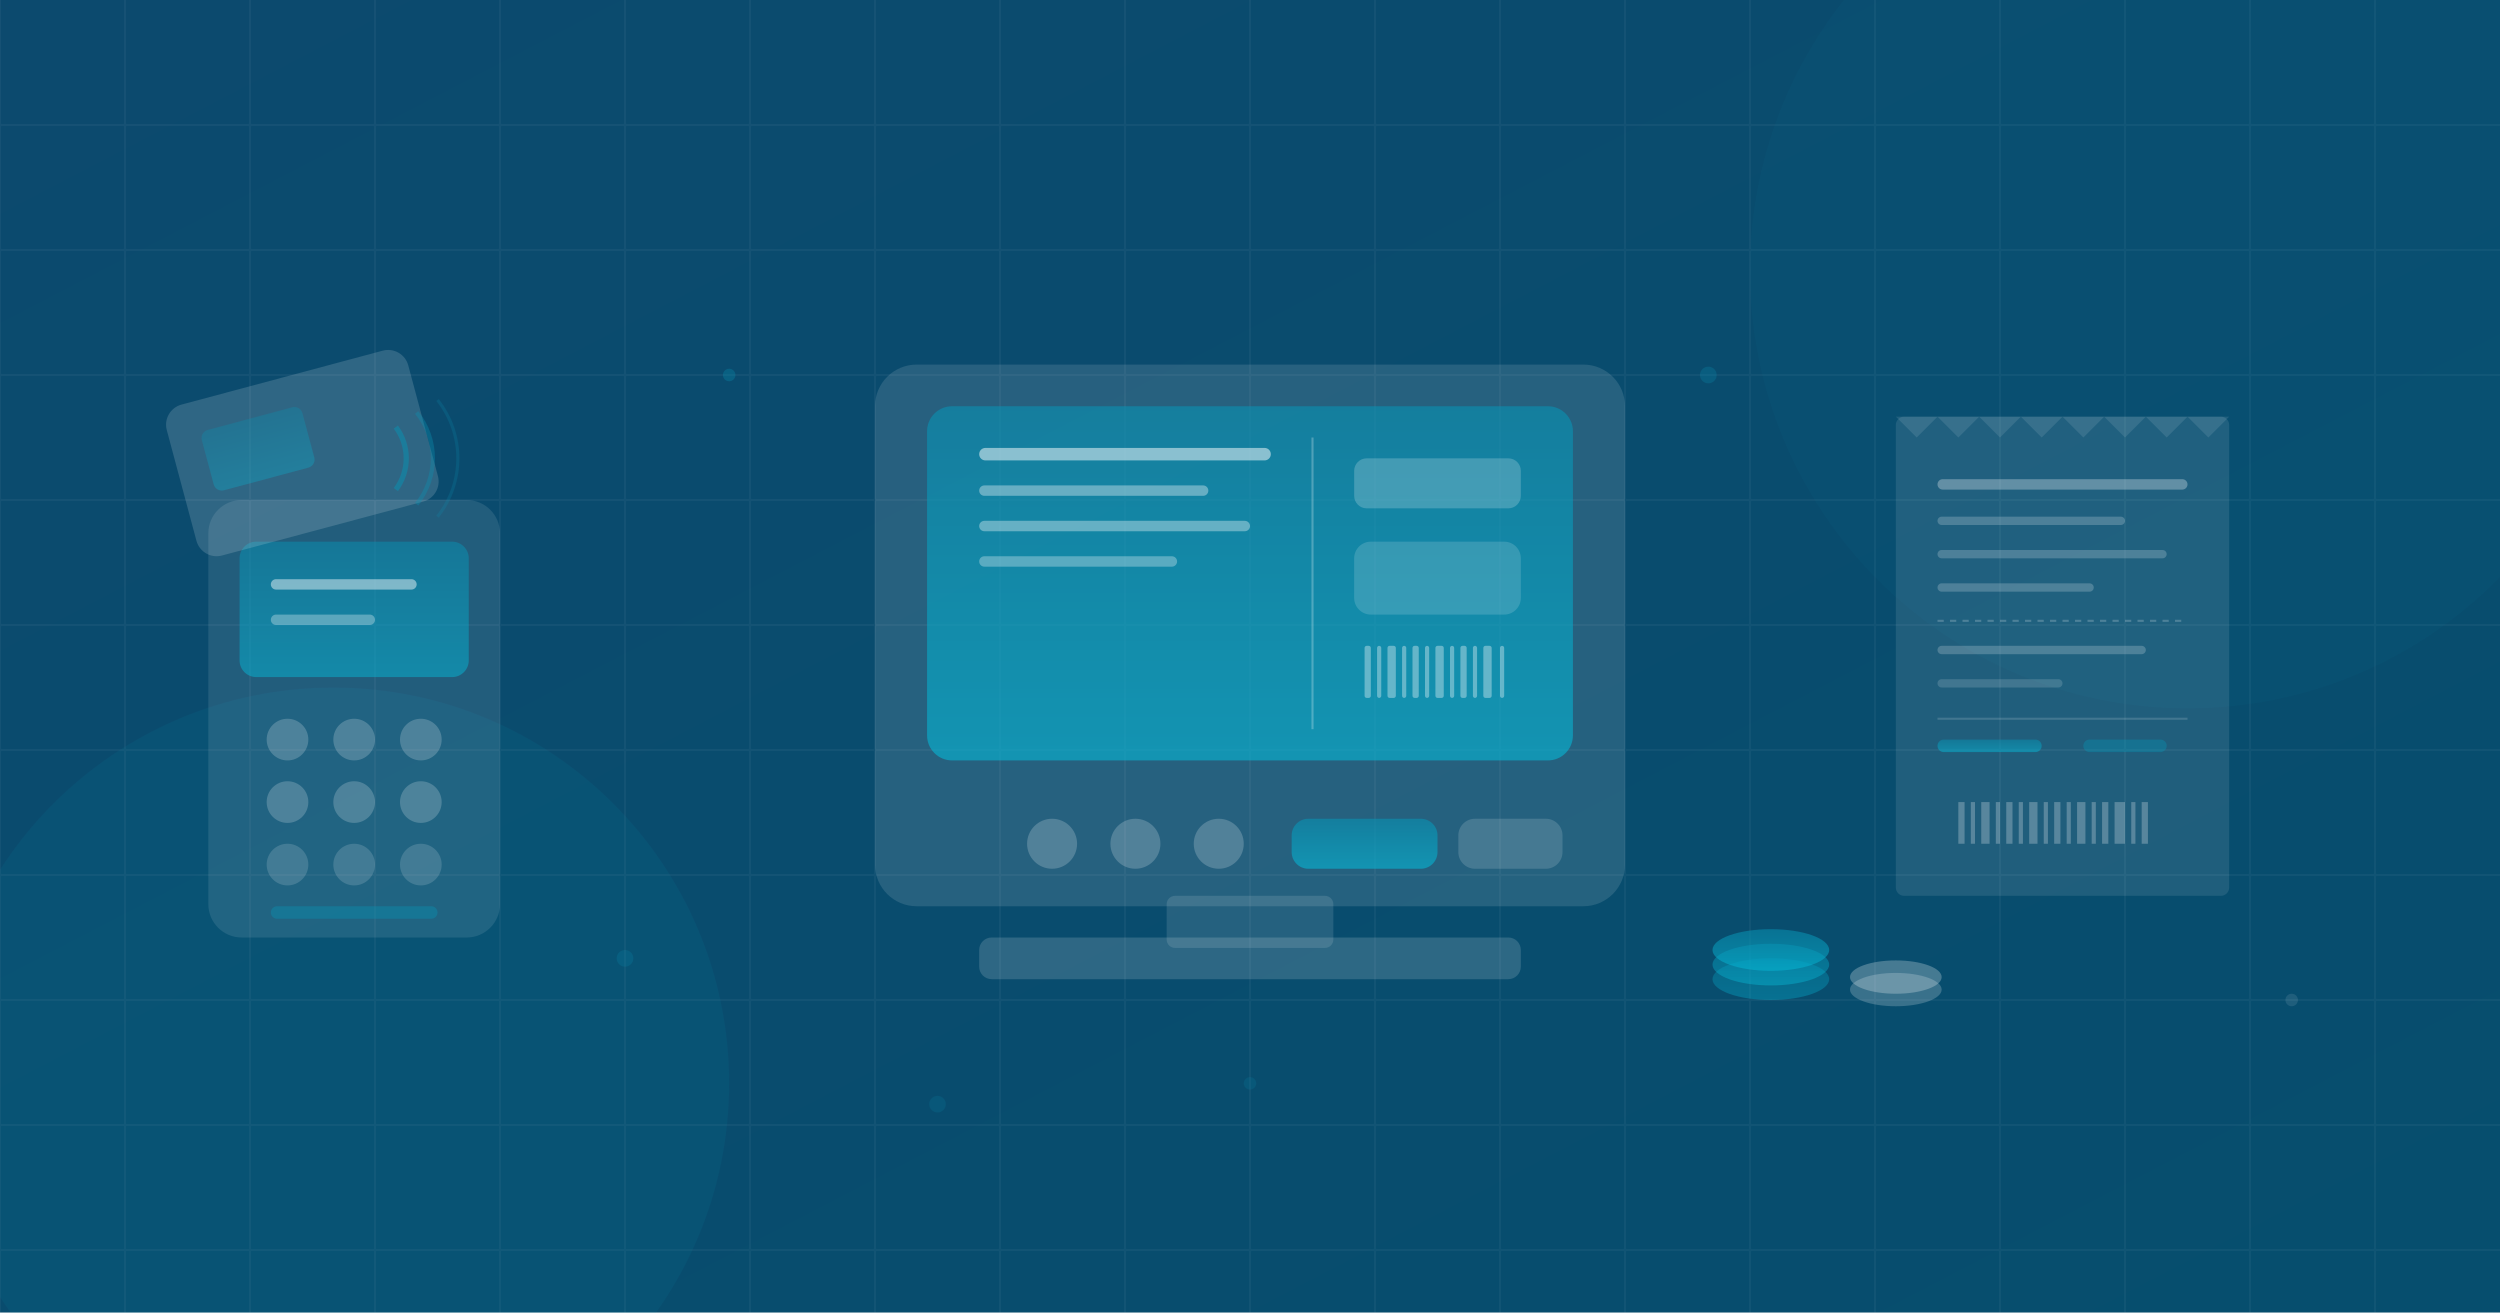
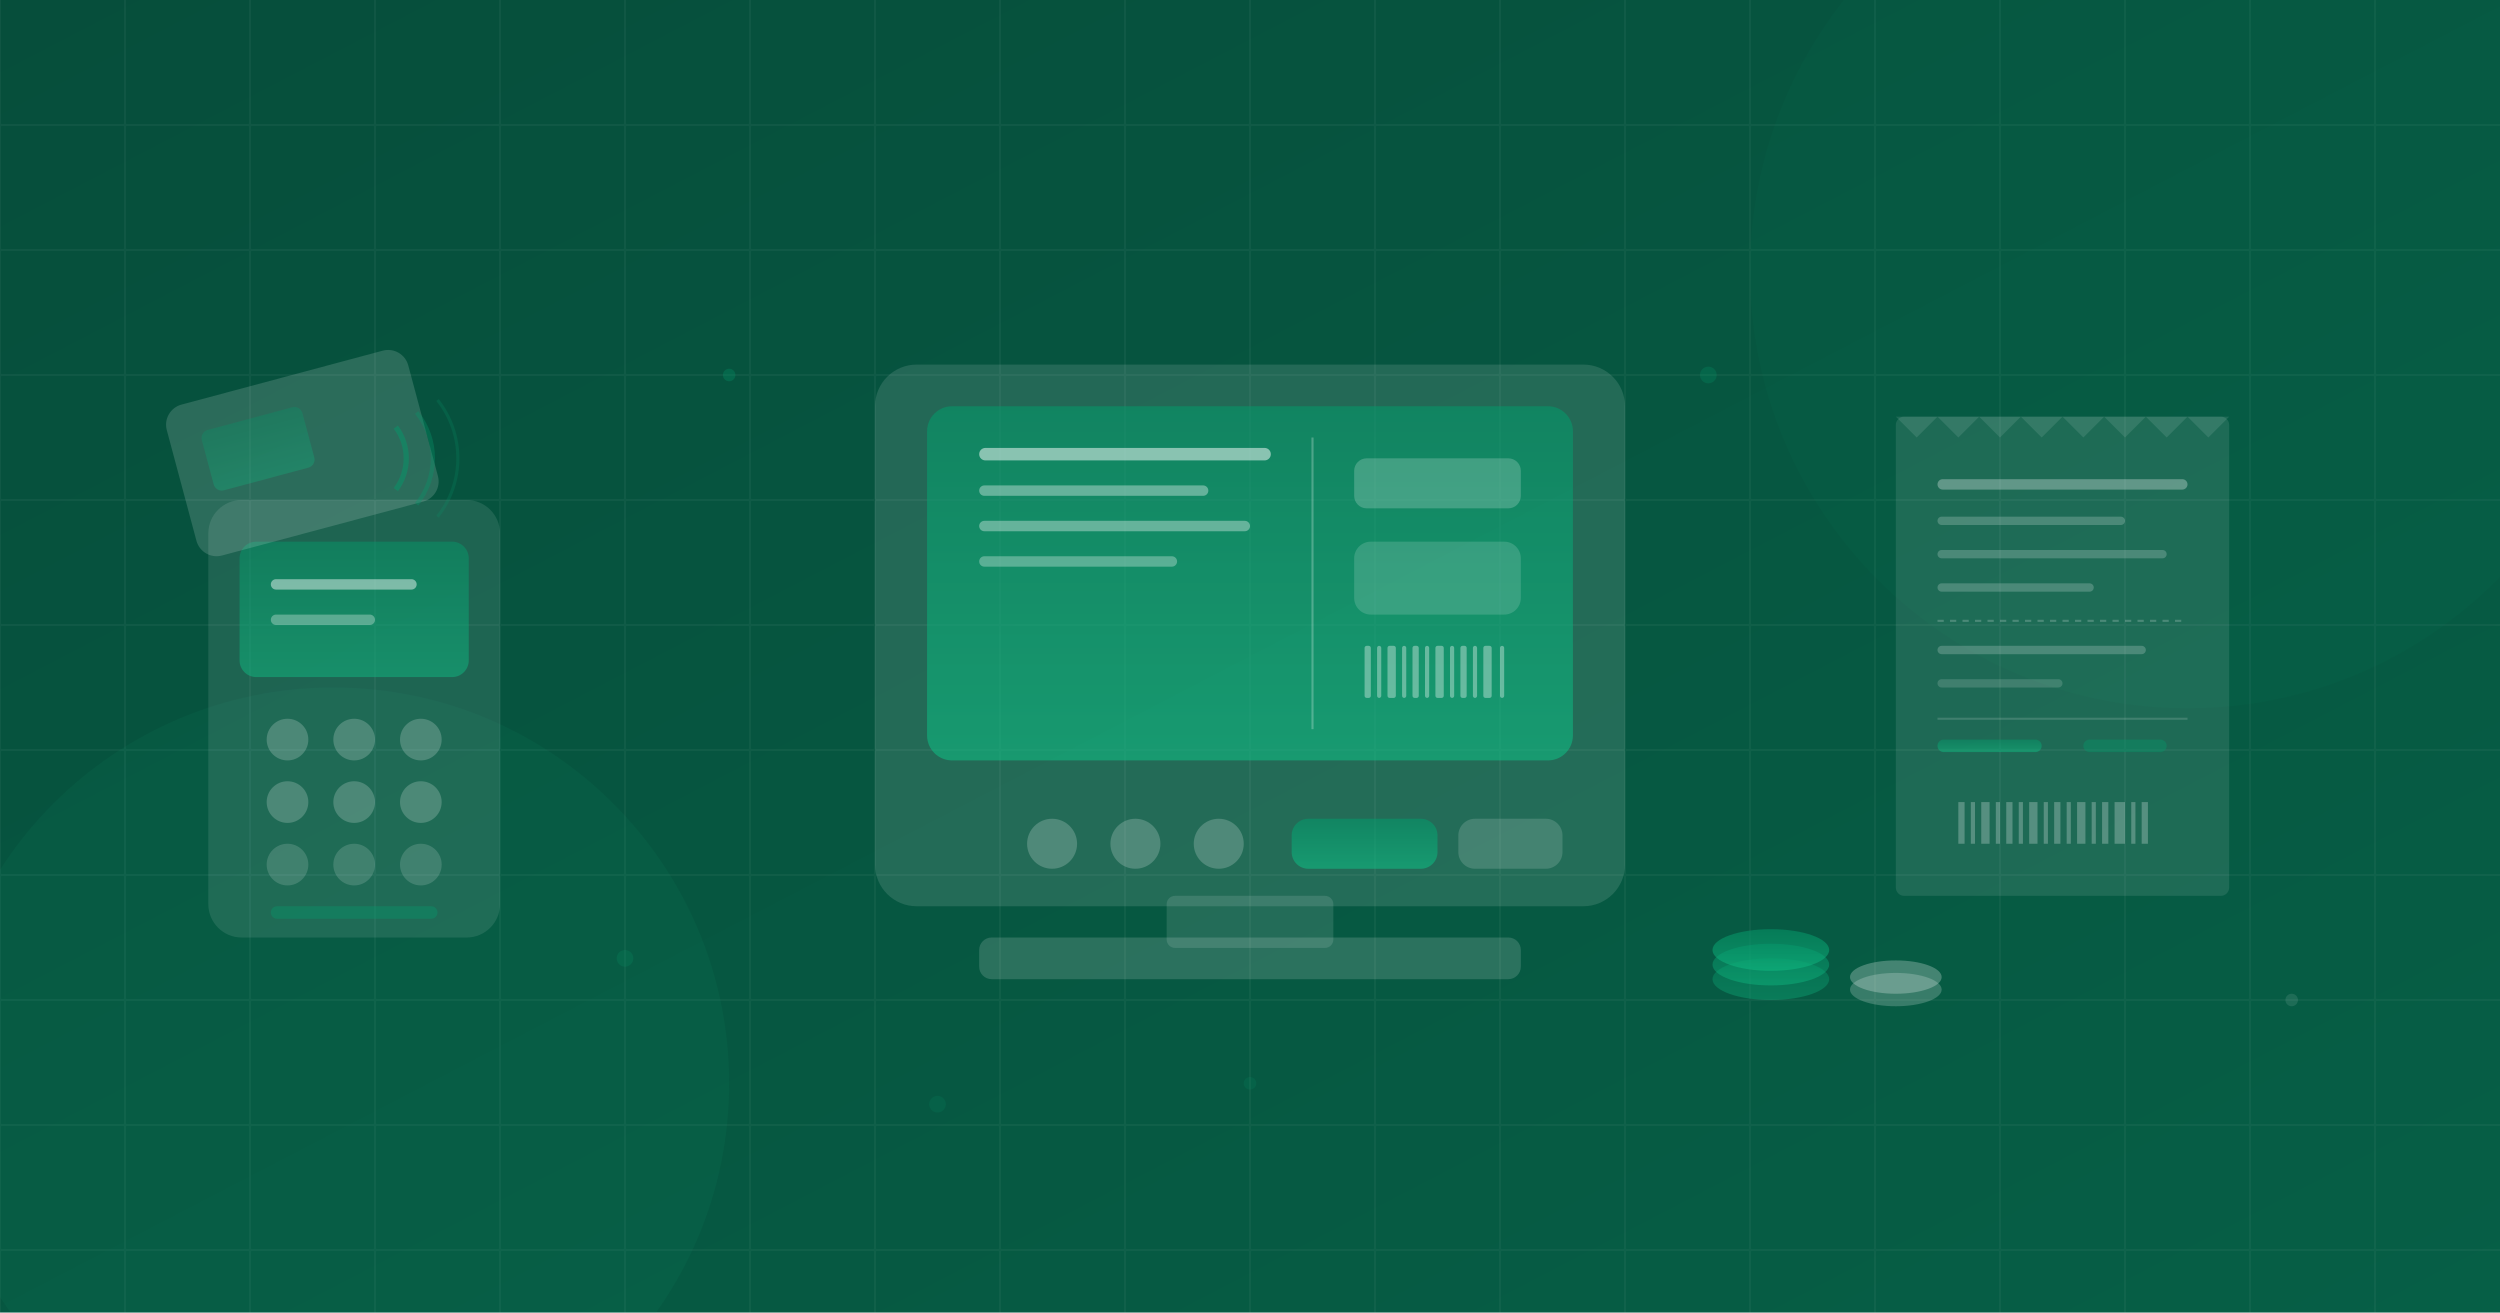
<svg xmlns="http://www.w3.org/2000/svg" viewBox="0 0 1200 630">
  <defs>
    <linearGradient id="bg_kassasystemen" x1="0%" y1="0%" x2="100%" y2="100%">
-       <stop offset="0%" style="stop-color:#0c4a6e" />
-       <stop offset="100%" style="stop-color:#064e6e" />
+       <stop offset="0%" style="stop-color:#064E3B" />
+       <stop offset="100%" style="stop-color:#065F46" />
    </linearGradient>
    <linearGradient id="tg_kassasystemen" x1="0%" y1="0%" x2="0%" y2="100%">
-       <stop offset="0%" style="stop-color:#0891b2" />
-       <stop offset="100%" style="stop-color:#06b6d4" />
+       <stop offset="0%" style="stop-color:#059669" />
+       <stop offset="100%" style="stop-color:#10B981" />
    </linearGradient>
  </defs>
  <rect width="1200" height="630" fill="url(#bg_kassasystemen)" />
  <g opacity="0.04" stroke="#ffffff" stroke-width="1">
    <line x1="0" y1="0" x2="0" y2="630" />
    <line x1="60" y1="0" x2="60" y2="630" />
    <line x1="120" y1="0" x2="120" y2="630" />
    <line x1="180" y1="0" x2="180" y2="630" />
    <line x1="240" y1="0" x2="240" y2="630" />
    <line x1="300" y1="0" x2="300" y2="630" />
    <line x1="360" y1="0" x2="360" y2="630" />
    <line x1="420" y1="0" x2="420" y2="630" />
    <line x1="480" y1="0" x2="480" y2="630" />
    <line x1="540" y1="0" x2="540" y2="630" />
    <line x1="600" y1="0" x2="600" y2="630" />
    <line x1="660" y1="0" x2="660" y2="630" />
    <line x1="720" y1="0" x2="720" y2="630" />
    <line x1="780" y1="0" x2="780" y2="630" />
    <line x1="840" y1="0" x2="840" y2="630" />
    <line x1="900" y1="0" x2="900" y2="630" />
    <line x1="960" y1="0" x2="960" y2="630" />
    <line x1="1020" y1="0" x2="1020" y2="630" />
    <line x1="1080" y1="0" x2="1080" y2="630" />
    <line x1="1140" y1="0" x2="1140" y2="630" />
    <line x1="0" y1="60" x2="1200" y2="60" />
    <line x1="0" y1="120" x2="1200" y2="120" />
    <line x1="0" y1="180" x2="1200" y2="180" />
    <line x1="0" y1="240" x2="1200" y2="240" />
    <line x1="0" y1="300" x2="1200" y2="300" />
    <line x1="0" y1="360" x2="1200" y2="360" />
    <line x1="0" y1="420" x2="1200" y2="420" />
    <line x1="0" y1="480" x2="1200" y2="480" />
    <line x1="0" y1="540" x2="1200" y2="540" />
    <line x1="0" y1="600" x2="1200" y2="600" />
  </g>
-   <circle cx="160" cy="520" r="190" fill="#06b6d4" opacity="0.06" />
-   <circle cx="1050" cy="130" r="210" fill="#0891b2" opacity="0.05" />
+   <circle cx="160" cy="520" r="190" fill="#10B981" opacity="0.06" />
+   <circle cx="1050" cy="130" r="210" fill="#059669" opacity="0.05" />
  <rect x="470" y="450" width="260" height="20" rx="6" fill="#ffffff" opacity="0.15" />
  <rect x="560" y="430" width="80" height="25" rx="4" fill="#ffffff" opacity="0.12" />
  <rect x="420" y="175" width="360" height="260" rx="20" fill="#ffffff" opacity="0.12" />
  <rect x="445" y="195" width="310" height="170" rx="12" fill="url(#tg_kassasystemen)" opacity="0.6" />
  <rect x="470" y="215" width="140" height="6" rx="3" fill="#ffffff" opacity="0.5" />
  <rect x="470" y="233" width="110" height="5" rx="2.5" fill="#ffffff" opacity="0.35" />
  <rect x="470" y="250" width="130" height="5" rx="2.5" fill="#ffffff" opacity="0.35" />
  <rect x="470" y="267" width="95" height="5" rx="2.5" fill="#ffffff" opacity="0.3" />
  <line x1="630" y1="210" x2="630" y2="350" stroke="#ffffff" stroke-width="1" opacity="0.25" />
  <rect x="650" y="220" width="80" height="24" rx="6" fill="#ffffff" opacity="0.2" />
  <rect x="650" y="260" width="80" height="35" rx="8" fill="#ffffff" opacity="0.15" />
  <g opacity="0.35">
    <rect x="655" y="310" width="3" height="25" rx="1" fill="#ffffff" />
    <rect x="661" y="310" width="2" height="25" rx="1" fill="#ffffff" />
    <rect x="666" y="310" width="4" height="25" rx="1" fill="#ffffff" />
    <rect x="673" y="310" width="2" height="25" rx="1" fill="#ffffff" />
    <rect x="678" y="310" width="3" height="25" rx="1" fill="#ffffff" />
    <rect x="684" y="310" width="2" height="25" rx="1" fill="#ffffff" />
    <rect x="689" y="310" width="4" height="25" rx="1" fill="#ffffff" />
    <rect x="696" y="310" width="2" height="25" rx="1" fill="#ffffff" />
    <rect x="701" y="310" width="3" height="25" rx="1" fill="#ffffff" />
    <rect x="707" y="310" width="2" height="25" rx="1" fill="#ffffff" />
    <rect x="712" y="310" width="4" height="25" rx="1" fill="#ffffff" />
    <rect x="720" y="310" width="2" height="25" rx="1" fill="#ffffff" />
  </g>
  <circle cx="505" cy="405" r="12" fill="#ffffff" opacity="0.2" />
  <circle cx="545" cy="405" r="12" fill="#ffffff" opacity="0.2" />
  <circle cx="585" cy="405" r="12" fill="#ffffff" opacity="0.2" />
  <rect x="620" y="393" width="70" height="24" rx="8" fill="url(#tg_kassasystemen)" opacity="0.6" />
  <rect x="700" y="393" width="50" height="24" rx="8" fill="#ffffff" opacity="0.15" />
  <rect x="100" y="240" width="140" height="210" rx="16" fill="#ffffff" opacity="0.1" />
  <rect x="115" y="260" width="110" height="65" rx="8" fill="url(#tg_kassasystemen)" opacity="0.5" />
  <rect x="130" y="278" width="70" height="5" rx="2.5" fill="#ffffff" opacity="0.45" />
  <rect x="130" y="295" width="50" height="5" rx="2.5" fill="#ffffff" opacity="0.3" />
  <circle cx="138" cy="355" r="10" fill="#ffffff" opacity="0.2" />
  <circle cx="170" cy="355" r="10" fill="#ffffff" opacity="0.2" />
  <circle cx="202" cy="355" r="10" fill="#ffffff" opacity="0.2" />
  <circle cx="138" cy="385" r="10" fill="#ffffff" opacity="0.2" />
  <circle cx="170" cy="385" r="10" fill="#ffffff" opacity="0.2" />
  <circle cx="202" cy="385" r="10" fill="#ffffff" opacity="0.2" />
  <circle cx="138" cy="415" r="10" fill="#ffffff" opacity="0.15" />
  <circle cx="170" cy="415" r="10" fill="#ffffff" opacity="0.15" />
  <circle cx="202" cy="415" r="10" fill="#ffffff" opacity="0.15" />
-   <rect x="130" y="435" width="80" height="6" rx="3" fill="#0891b2" opacity="0.4" />
+   <rect x="130" y="435" width="80" height="6" rx="3" fill="#059669" opacity="0.4" />
  <rect x="85" y="180" width="120" height="75" rx="10" fill="#ffffff" opacity="0.15" transform="rotate(-15, 145, 217)" />
  <rect x="100" y="195" width="50" height="30" rx="4" fill="url(#tg_kassasystemen)" opacity="0.3" transform="rotate(-15, 145, 217)" />
-   <path d="M190,205 A25,25 0 0,1 190,235" fill="none" stroke="#0891b2" stroke-width="2.5" opacity="0.5" />
-   <path d="M200,198 A35,35 0 0,1 200,242" fill="none" stroke="#0891b2" stroke-width="2" opacity="0.35" />
-   <path d="M210,192 A45,45 0 0,1 210,248" fill="none" stroke="#0891b2" stroke-width="1.5" opacity="0.2" />
+   <path d="M190,205 A25,25 0 0,1 190,235" fill="none" stroke="#059669" stroke-width="2.5" opacity="0.5" />
+   <path d="M200,198 A35,35 0 0,1 200,242" fill="none" stroke="#059669" stroke-width="2" opacity="0.35" />
+   <path d="M210,192 A45,45 0 0,1 210,248" fill="none" stroke="#059669" stroke-width="1.5" opacity="0.2" />
  <rect x="910" y="200" width="160" height="230" rx="4" fill="#ffffff" opacity="0.1" />
  <polygon points="910,200 920,210 930,200 940,210 950,200 960,210 970,200 980,210 990,200 1000,210 1010,200 1020,210 1030,200 1040,210 1050,200 1060,210 1070,200" fill="#ffffff" opacity="0.1" />
  <rect x="930" y="230" width="120" height="5" rx="2.5" fill="#ffffff" opacity="0.3" />
  <rect x="930" y="248" width="90" height="4" rx="2" fill="#ffffff" opacity="0.2" />
  <rect x="930" y="264" width="110" height="4" rx="2" fill="#ffffff" opacity="0.2" />
  <rect x="930" y="280" width="75" height="4" rx="2" fill="#ffffff" opacity="0.2" />
  <line x1="930" y1="298" x2="1050" y2="298" stroke="#ffffff" stroke-width="1" stroke-dasharray="3,3" opacity="0.2" />
  <rect x="930" y="310" width="100" height="4" rx="2" fill="#ffffff" opacity="0.2" />
  <rect x="930" y="326" width="60" height="4" rx="2" fill="#ffffff" opacity="0.15" />
  <line x1="930" y1="345" x2="1050" y2="345" stroke="#ffffff" stroke-width="1" opacity="0.15" />
  <rect x="930" y="355" width="50" height="6" rx="3" fill="url(#tg_kassasystemen)" opacity="0.5" />
-   <rect x="1000" y="355" width="40" height="6" rx="3" fill="#0891b2" opacity="0.4" />
+   <rect x="1000" y="355" width="40" height="6" rx="3" fill="#059669" opacity="0.4" />
  <g opacity="0.25">
    <rect x="940" y="385" width="3" height="20" fill="#ffffff" />
    <rect x="946" y="385" width="2" height="20" fill="#ffffff" />
    <rect x="951" y="385" width="4" height="20" fill="#ffffff" />
    <rect x="958" y="385" width="2" height="20" fill="#ffffff" />
    <rect x="963" y="385" width="3" height="20" fill="#ffffff" />
    <rect x="969" y="385" width="2" height="20" fill="#ffffff" />
    <rect x="974" y="385" width="4" height="20" fill="#ffffff" />
    <rect x="981" y="385" width="2" height="20" fill="#ffffff" />
    <rect x="986" y="385" width="3" height="20" fill="#ffffff" />
    <rect x="992" y="385" width="2" height="20" fill="#ffffff" />
    <rect x="997" y="385" width="4" height="20" fill="#ffffff" />
    <rect x="1004" y="385" width="2" height="20" fill="#ffffff" />
    <rect x="1009" y="385" width="3" height="20" fill="#ffffff" />
    <rect x="1015" y="385" width="5" height="20" fill="#ffffff" />
    <rect x="1023" y="385" width="2" height="20" fill="#ffffff" />
    <rect x="1028" y="385" width="3" height="20" fill="#ffffff" />
  </g>
  <ellipse cx="850" cy="470" rx="28" ry="10" fill="url(#tg_kassasystemen)" opacity="0.35" />
  <ellipse cx="850" cy="463" rx="28" ry="10" fill="url(#tg_kassasystemen)" opacity="0.45" />
  <ellipse cx="850" cy="456" rx="28" ry="10" fill="url(#tg_kassasystemen)" opacity="0.55" />
  <ellipse cx="910" cy="475" rx="22" ry="8" fill="#ffffff" opacity="0.2" />
  <ellipse cx="910" cy="469" rx="22" ry="8" fill="#ffffff" opacity="0.25" />
-   <circle cx="350" cy="180" r="3" fill="#0891b2" opacity="0.3" />
-   <circle cx="820" cy="180" r="4" fill="#0891b2" opacity="0.25" />
-   <circle cx="300" cy="460" r="4" fill="#0891b2" opacity="0.2" />
-   <circle cx="600" cy="520" r="3" fill="#0891b2" opacity="0.15" />
+   <circle cx="350" cy="180" r="3" fill="#059669" opacity="0.3" />
+   <circle cx="820" cy="180" r="4" fill="#059669" opacity="0.25" />
+   <circle cx="300" cy="460" r="4" fill="#059669" opacity="0.2" />
+   <circle cx="600" cy="520" r="3" fill="#059669" opacity="0.15" />
  <circle cx="1100" cy="480" r="3" fill="#ffffff" opacity="0.1" />
-   <circle cx="450" cy="530" r="4" fill="#0891b2" opacity="0.15" />
+   <circle cx="450" cy="530" r="4" fill="#059669" opacity="0.15" />
</svg>
